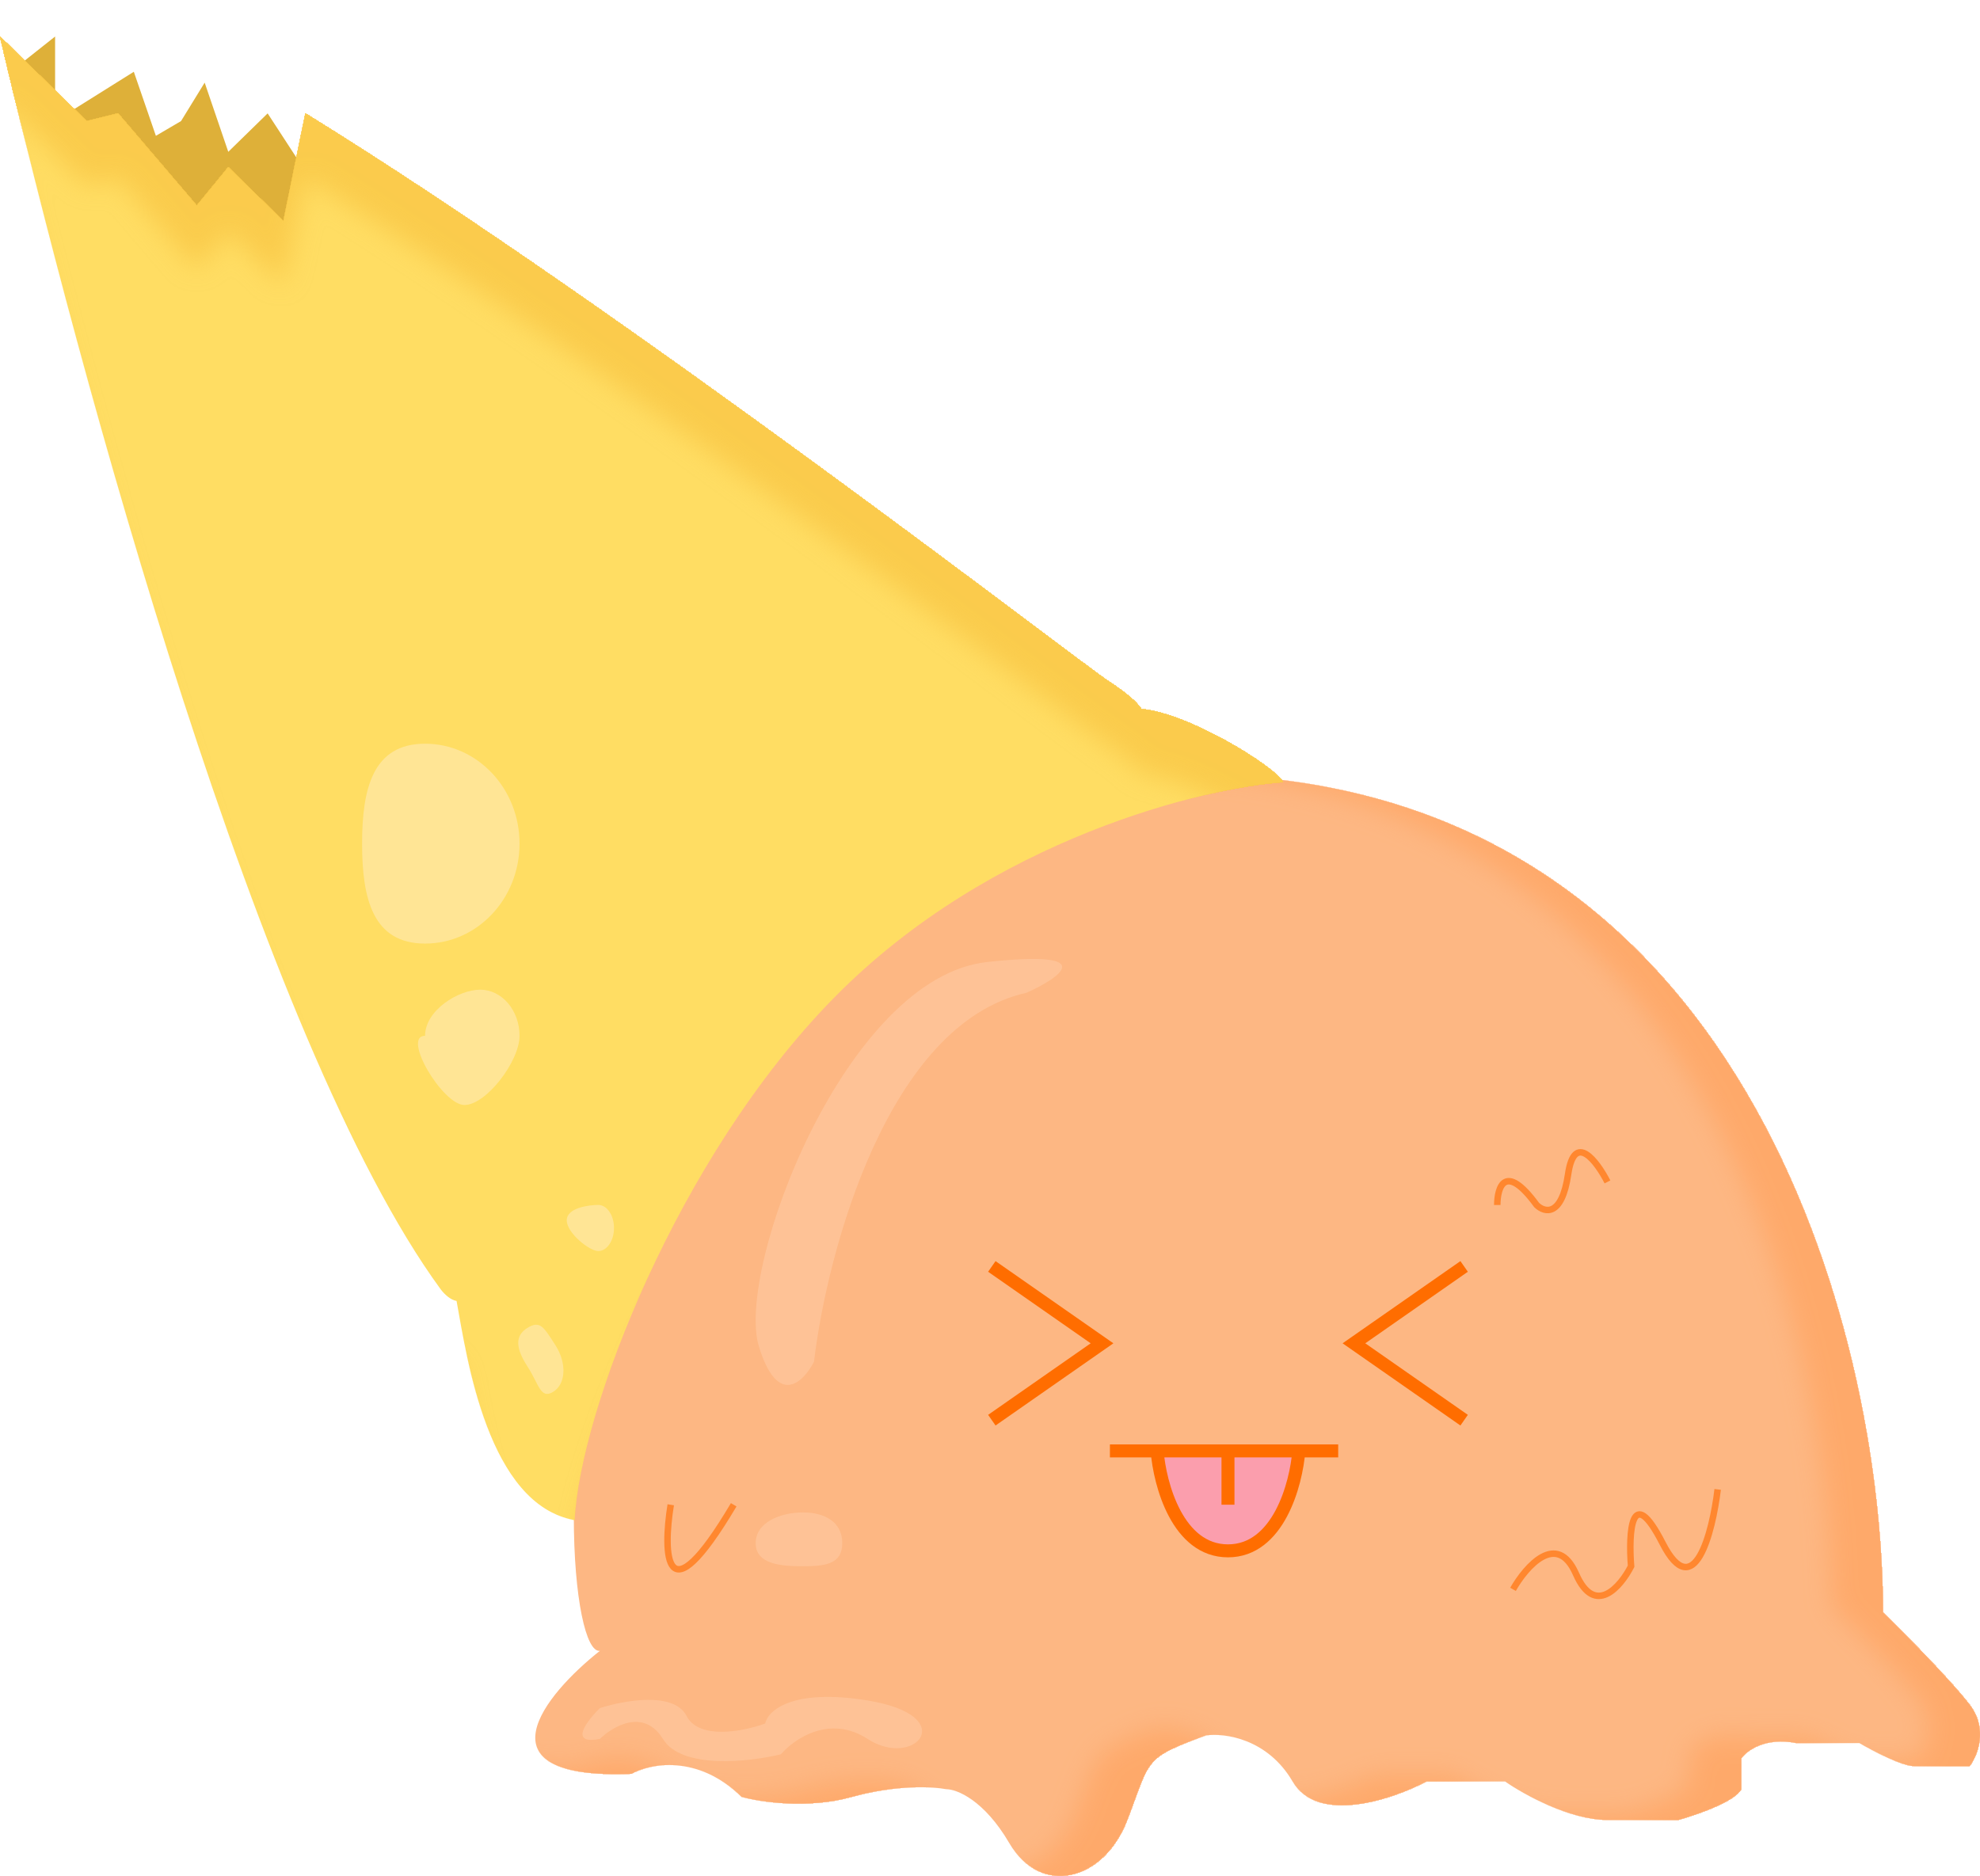
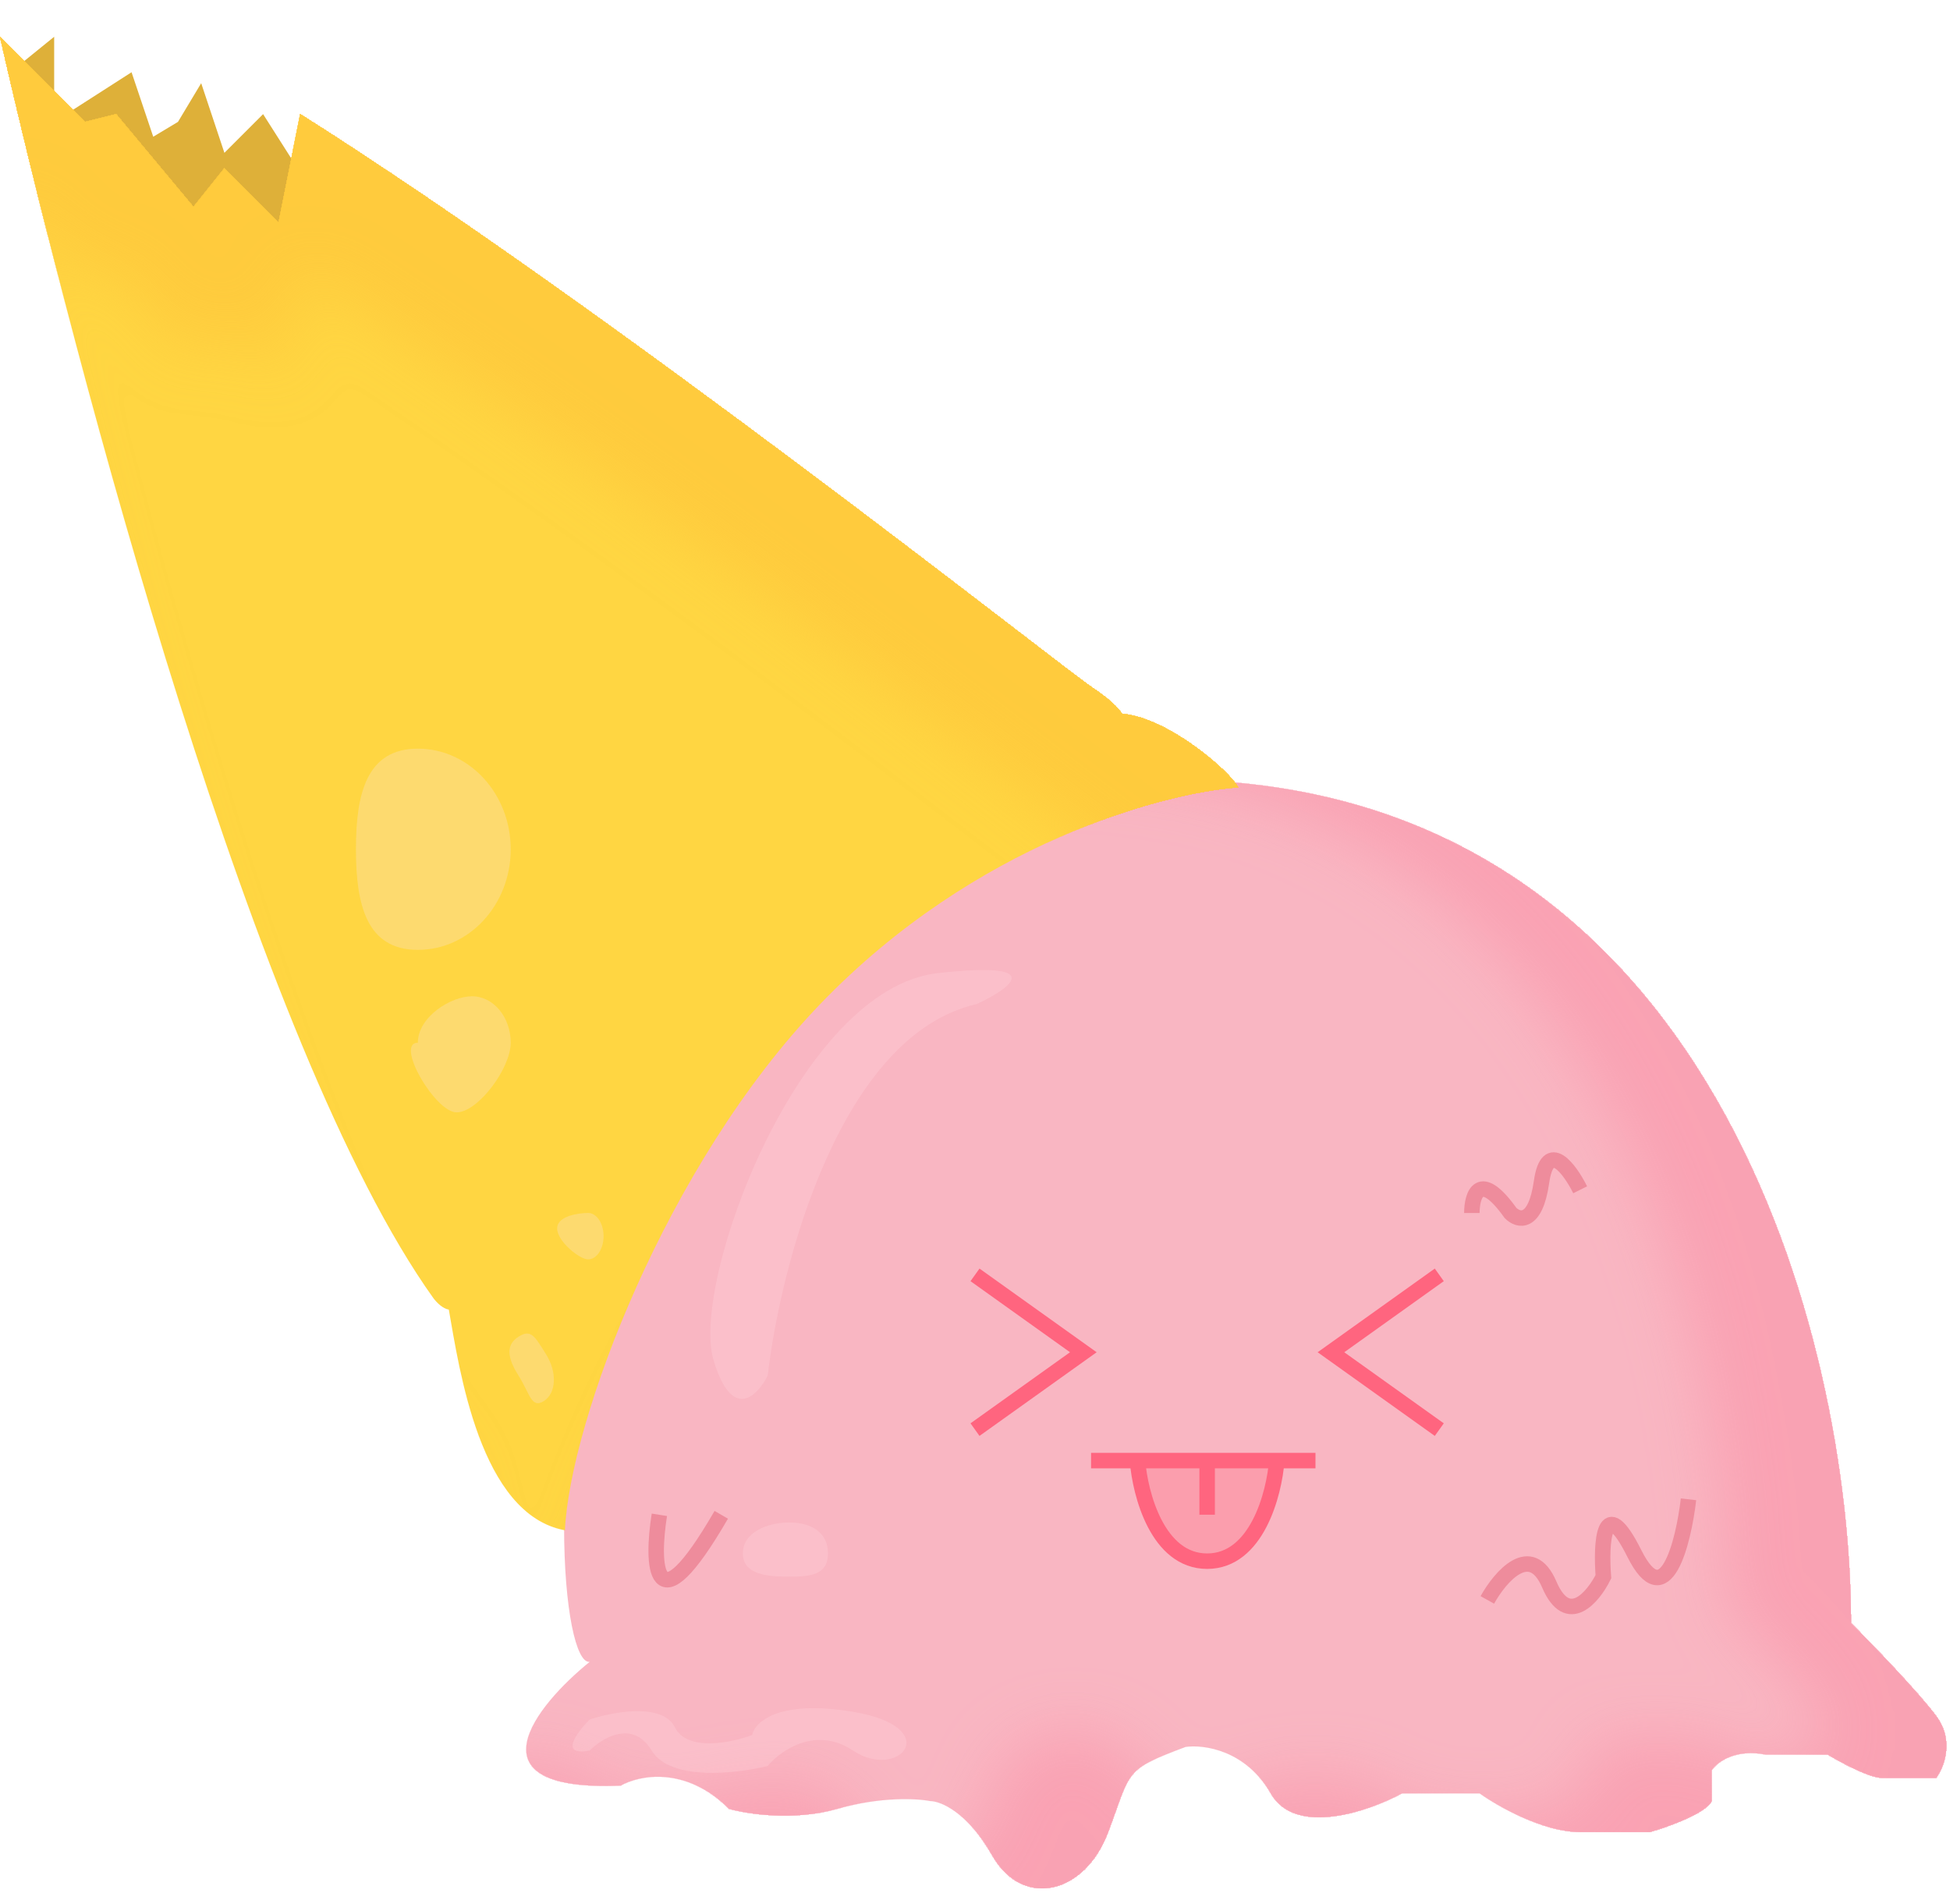
- <svg xmlns="http://www.w3.org/2000/svg" width="305" height="289" viewBox="0 0 305 289" fill="none">
-   <g filter="url(#filter0_i_1_93)">
-     <path d="M97.258 273.276C73.007 274.223 83.92 261.039 92.408 254.328C83.92 255.512 79.07 118.137 184.562 119.321C268.956 120.269 290.055 205.773 290.055 248.406C293.289 251.564 300.483 258.828 303.393 262.618C306.303 266.407 304.606 270.513 303.393 272.092H294.905C292.965 272.092 288.438 269.723 286.417 268.539H276.717C271.867 267.591 269.037 269.723 268.229 270.907V275.644C267.259 277.539 261.358 279.592 258.528 280.382H247.615C241.795 280.382 234.681 276.434 231.852 274.46H219.727C214.472 277.224 202.993 281.092 199.113 274.46C195.233 267.828 188.604 266.96 185.775 267.355C176.074 270.907 177.287 270.907 173.649 280.382C170.012 289.856 160.311 292.224 155.461 283.934C151.581 277.302 147.377 275.644 145.76 275.644C143.74 275.25 138 274.934 131.21 276.829C124.419 278.724 117.063 277.618 114.234 276.829C107.444 270.197 100.087 271.697 97.258 273.276Z" fill="#FDB783" />
+ <svg xmlns="http://www.w3.org/2000/svg" width="126" height="123" viewBox="0 0 126 123" fill="none">
+   <g filter="url(#filter0_i_1_62)">
+     <path d="M40.105 115.378C30.105 115.778 34.605 110.211 38.105 107.378C34.605 107.878 32.605 49.878 76.105 50.378C110.904 50.778 119.604 86.878 119.604 104.878C120.938 106.211 123.904 109.278 125.104 110.878C126.304 112.478 125.604 114.211 125.104 114.878H121.604C120.804 114.878 118.938 113.878 118.104 113.378H114.104C112.104 112.978 110.938 113.878 110.604 114.378V116.378C110.204 117.178 107.771 118.044 106.604 118.378H102.104C99.704 118.378 96.771 116.711 95.605 115.878H90.605C88.438 117.044 83.704 118.678 82.105 115.878C80.504 113.078 77.771 112.711 76.605 112.878C72.605 114.378 73.105 114.378 71.605 118.378C70.105 122.378 66.105 123.378 64.105 119.878C62.505 117.078 60.771 116.378 60.105 116.378C59.271 116.211 56.904 116.078 54.105 116.878C51.304 117.678 48.271 117.211 47.105 116.878C44.304 114.078 41.271 114.711 40.105 115.378Z" fill="#F9B6C2" />
  </g>
-   <path d="M102.108 267.895C99.198 263.158 94.428 265.921 92.407 267.895C87.557 268.843 90.386 265.132 92.407 263.158C96.045 261.974 103.805 260.553 105.746 264.342C107.686 268.132 114.638 266.711 117.871 265.527C118.275 263.553 121.994 260.079 133.634 261.974C148.185 264.342 140.91 272.632 133.634 267.895C127.814 264.106 122.317 267.895 120.296 270.264C115.446 271.448 105.018 272.632 102.108 267.895Z" fill="#FFD1AE" fill-opacity="0.45" />
-   <path d="M189.159 238.925C181.399 238.925 178.65 228.661 178.246 223.53H189.159H200.072C199.668 228.661 196.92 238.925 189.159 238.925Z" fill="#FB9EAD" />
-   <path d="M152.782 195.107L169.758 206.95L152.782 218.793M225.536 195.107L208.56 206.95L225.536 218.793M170.971 223.53H178.246M206.135 223.53H200.072M178.246 223.53C178.65 228.661 181.399 238.925 189.159 238.925C196.92 238.925 199.668 228.661 200.072 223.53M178.246 223.53H189.159M200.072 223.53H189.159M189.159 223.53V231.819" stroke="#FF6D00" stroke-width="2" />
-   <path d="M103.321 231.827C102.108 239.327 102.351 249.828 113.021 231.827M233.065 244.854C235.086 241.301 239.855 235.853 242.765 242.485C245.675 249.117 249.636 244.459 251.253 241.301C250.849 236.169 251.253 228.274 256.103 237.748C260.954 247.222 263.783 236.169 264.591 229.458M230.64 185.64C230.64 182.877 231.852 179.008 236.702 185.64C237.915 186.825 240.583 187.535 241.553 180.903C242.523 174.271 245.999 178.929 247.615 182.087" stroke="#FF872F" />
-   <path d="M158.126 152.946C136.784 157.683 127.407 192.816 125.386 209.791C123.77 212.949 119.809 216.896 116.899 207.422C113.261 195.579 130.237 150.577 152.063 148.209C169.524 146.314 163.38 150.577 158.126 152.946Z" fill="#FFD1AE" fill-opacity="0.45" />
-   <path d="M129.744 237.741C129.744 241.011 127.029 241.294 123.681 241.294C120.333 241.294 116.406 241.011 116.406 237.741C116.406 234.471 120.333 233.004 123.681 233.004C127.029 233.004 129.744 234.471 129.744 237.741Z" fill="#FFD1AE" fill-opacity="0.45" />
-   <path d="M8.488 5.625L1.634 11.057L10.913 36.416L51.73 33.593L41.227 17.467L35.164 23.389L31.527 12.73L27.889 18.651L24.012 20.924L20.613 11.057L8.488 18.651L8.488 5.625Z" fill="#DEB039" />
-   <g filter="url(#filter1_i_1_93)">
-     <path d="M70.328 200.424C69.418 200.281 68.49 199.424 67.903 198.66C40.109 160.656 12.367 58.41 0 5.625L13.338 18.651L18.188 17.467L30.314 31.678L35.164 25.757L43.652 34.047L47.046 17.467C96.727 48.139 166.162 101.972 170.971 105.103C173.785 106.935 175.201 108.288 175.821 109.241C183.096 109.84 196.435 118.13 197.647 120.498C185.926 121.288 152.782 129.025 128.531 153.658C104.28 178.291 89.325 217.608 88.517 234.188C75.179 231.819 71.945 209.31 70.328 200.424Z" fill="#FFDD63" />
+   <path d="M42.104 113.106C40.904 111.106 38.938 112.273 38.104 113.106C36.104 113.506 37.271 111.939 38.104 111.106C39.604 110.606 42.804 110.006 43.604 111.606C44.404 113.206 47.271 112.606 48.604 112.106C48.771 111.273 50.304 109.806 55.104 110.606C61.104 111.606 58.104 115.106 55.104 113.106C52.704 111.506 50.438 113.106 49.604 114.106C47.604 114.606 43.304 115.106 42.104 113.106Z" fill="#FFD1D9" fill-opacity="0.35" />
+   <path d="M78 100.875C74.8 100.875 73.667 96.541 73.5 94.375H78H82.5C82.333 96.541 81.2 100.875 78 100.875Z" fill="#FB9EAD" />
+   <path d="M63 82.375L70 87.375L63 92.375M93 82.375L86 87.375L93 92.375M70.5 94.375H73.5M85 94.375H82.5M73.5 94.375C73.667 96.541 74.8 100.875 78 100.875C81.2 100.875 82.333 96.541 82.5 94.375M73.5 94.375H78M82.5 94.375H78M78 94.375V97.875" stroke="#FF657F" />
+   <path d="M42.605 97.878C42.105 101.044 42.205 105.478 46.605 97.878M96.105 103.378C96.938 101.878 98.904 99.578 100.104 102.378C101.304 105.178 102.938 103.211 103.604 101.878C103.438 99.711 103.604 96.378 105.604 100.378C107.604 104.378 108.771 99.711 109.104 96.878M95.105 78.378C95.105 77.211 95.605 75.578 97.605 78.378C98.105 78.878 99.204 79.178 99.605 76.378C100.004 73.578 101.438 75.544 102.104 76.878" stroke="#EE8C9C" />
+   <path d="M63.105 64.878C54.304 66.878 50.438 81.711 49.605 88.878C48.938 90.211 47.304 91.878 46.105 87.878C44.605 82.878 51.605 63.878 60.605 62.878C67.805 62.078 65.271 63.878 63.105 64.878Z" fill="#FFD1D9" fill-opacity="0.35" />
+   <path d="M53.5 100.375C53.5 101.755 52.381 101.875 51 101.875C49.619 101.875 48 101.755 48 100.375C48 98.994 49.619 98.375 51 98.375C52.381 98.375 53.5 98.994 53.5 100.375Z" fill="#FFD1D9" fill-opacity="0.35" />
+   <path d="M3.5 2.375L0.674 4.668L4.5 15.375L21.331 14.183L17 7.375L14.5 9.875L13 5.375L11.5 7.875L9.901 8.834L8.5 4.668L3.5 7.875L3.5 2.375Z" fill="#DEB039" />
+   <g filter="url(#filter1_i_1_62)">
+     <path d="M29 84.62C28.624 84.559 28.242 84.197 28 83.875C16.539 67.829 5.099 24.661 0 2.375L5.5 7.875L7.5 7.375L12.5 13.375L14.5 10.875L18 14.375L19.399 7.375C39.886 20.325 68.517 43.053 70.5 44.375C71.66 45.148 72.244 45.719 72.5 46.122C75.5 46.375 79.5 49.875 80 50.875C75.167 51.208 63 54.475 53 64.875C43 75.275 36.833 91.875 36.5 98.875C31 97.875 29.667 88.371 29 84.62Z" fill="#FFD642" />
  </g>
-   <path d="M80.029 129.973C80.029 138.475 73.514 145.368 65.478 145.368C57.442 145.368 55.778 138.475 55.778 129.973C55.778 121.47 57.442 114.577 65.478 114.577C73.514 114.577 80.029 121.47 80.029 129.973Z" fill="#FFF1D3" fill-opacity="0.45" />
-   <path d="M80.029 159.579C80.029 163.504 74.889 170.238 71.541 170.238C68.193 170.238 61.84 159.579 65.478 159.579C65.478 155.655 70.618 152.474 73.966 152.474C77.314 152.474 80.029 155.655 80.029 159.579Z" fill="#FFF1D3" fill-opacity="0.45" />
-   <path d="M94.58 189.186C94.58 191.148 93.494 192.739 92.154 192.739C90.815 192.739 87.304 189.964 87.304 188.002C87.304 186.039 90.815 185.633 92.154 185.633C93.494 185.633 94.58 187.224 94.58 189.186Z" fill="#FFF1D3" fill-opacity="0.45" />
-   <path d="M85.54 207.218C87.329 209.982 87.185 213.207 85.219 214.421C83.252 215.636 83.031 213.267 81.241 210.503C79.452 207.738 79.275 205.795 81.241 204.581C83.208 203.367 83.75 204.454 85.54 207.218Z" fill="#FFF1D3" fill-opacity="0.45" />
+   <path d="M33 54.875C33 58.465 30.314 61.375 27 61.375C23.686 61.375 23 58.465 23 54.875C23 51.285 23.686 48.375 27 48.375C30.314 48.375 33 51.285 33 54.875Z" fill="#FCE1A7" fill-opacity="0.45" />
+   <path d="M33 67.375C33 69.032 30.881 71.875 29.5 71.875C28.119 71.875 25.5 67.375 27 67.375C27 65.718 29.119 64.375 30.5 64.375C31.881 64.375 33 65.718 33 67.375Z" fill="#FCE1A7" fill-opacity="0.45" />
+   <path d="M39 79.875C39 80.703 38.552 81.375 38 81.375C37.448 81.375 36 80.203 36 79.375C36 78.546 37.448 78.375 38 78.375C38.552 78.375 39 79.046 39 79.875Z" fill="#FCE1A7" fill-opacity="0.45" />
+   <path d="M35.272 87.488C36.01 88.655 35.951 90.017 35.14 90.529C34.329 91.042 34.238 90.042 33.5 88.875C32.762 87.708 32.689 86.887 33.5 86.375C34.311 85.862 34.535 86.321 35.272 87.488Z" fill="#FCE1A7" fill-opacity="0.45" />
  <defs>
-     <filter id="filter0_i_1_93" x="78.454" y="118.314" width="226.546" height="170.689" filterUnits="userSpaceOnUse" color-interpolation-filters="sRGB">
+     <filter id="filter0_i_1_62" x="30" y="49.374" width="95.767" height="72.643" filterUnits="userSpaceOnUse" color-interpolation-filters="sRGB">
      <feFlood flood-opacity="0" result="BackgroundImageFix" />
      <feBlend mode="normal" in="SourceGraphic" in2="BackgroundImageFix" result="shape" />
      <feColorMatrix in="SourceAlpha" type="matrix" values="0 0 0 0 0 0 0 0 0 0 0 0 0 0 0 0 0 0 127 0" result="hardAlpha" />
      <feOffset dx="-8" dy="-1" />
      <feGaussianBlur stdDeviation="2" />
      <feComposite in2="hardAlpha" operator="arithmetic" k2="-1" k3="1" />
-       <feColorMatrix type="matrix" values="0 0 0 0 1 0 0 0 0 0.598 0 0 0 0 0.3 0 0 0 0.45 0" />
-       <feBlend mode="normal" in2="shape" result="effect1_innerShadow_1_93" />
+       <feColorMatrix type="matrix" values="0 0 0 0 0.98 0 0 0 0 0.539 0 0 0 0 0.631 0 0 0 0.45 0" />
+       <feBlend mode="normal" in2="shape" result="effect1_innerShadow_1_62" />
    </filter>
-     <filter id="filter1_i_1_93" x="0" y="5.625" width="197.647" height="232.563" filterUnits="userSpaceOnUse" color-interpolation-filters="sRGB">
+     <filter id="filter1_i_1_62" x="0" y="2.375" width="80" height="100.5" filterUnits="userSpaceOnUse" color-interpolation-filters="sRGB">
      <feFlood flood-opacity="0" result="BackgroundImageFix" />
      <feBlend mode="normal" in="SourceGraphic" in2="BackgroundImageFix" result="shape" />
      <feColorMatrix in="SourceAlpha" type="matrix" values="0 0 0 0 0 0 0 0 0 0 0 0 0 0 0 0 0 0 127 0" result="hardAlpha" />
      <feOffset dy="10" />
      <feGaussianBlur stdDeviation="2" />
      <feComposite in2="hardAlpha" operator="arithmetic" k2="-1" k3="1" />
-       <feColorMatrix type="matrix" values="0 0 0 0 0.976 0 0 0 0 0.776 0 0 0 0 0.267 0 0 0 0.75 0" />
-       <feBlend mode="normal" in2="shape" result="effect1_innerShadow_1_93" />
+       <feColorMatrix type="matrix" values="0 0 0 0 0.997 0 0 0 0 0.781 0 0 0 0 0.232 0 0 0 0.75 0" />
+       <feBlend mode="normal" in2="shape" result="effect1_innerShadow_1_62" />
    </filter>
  </defs>
</svg>
